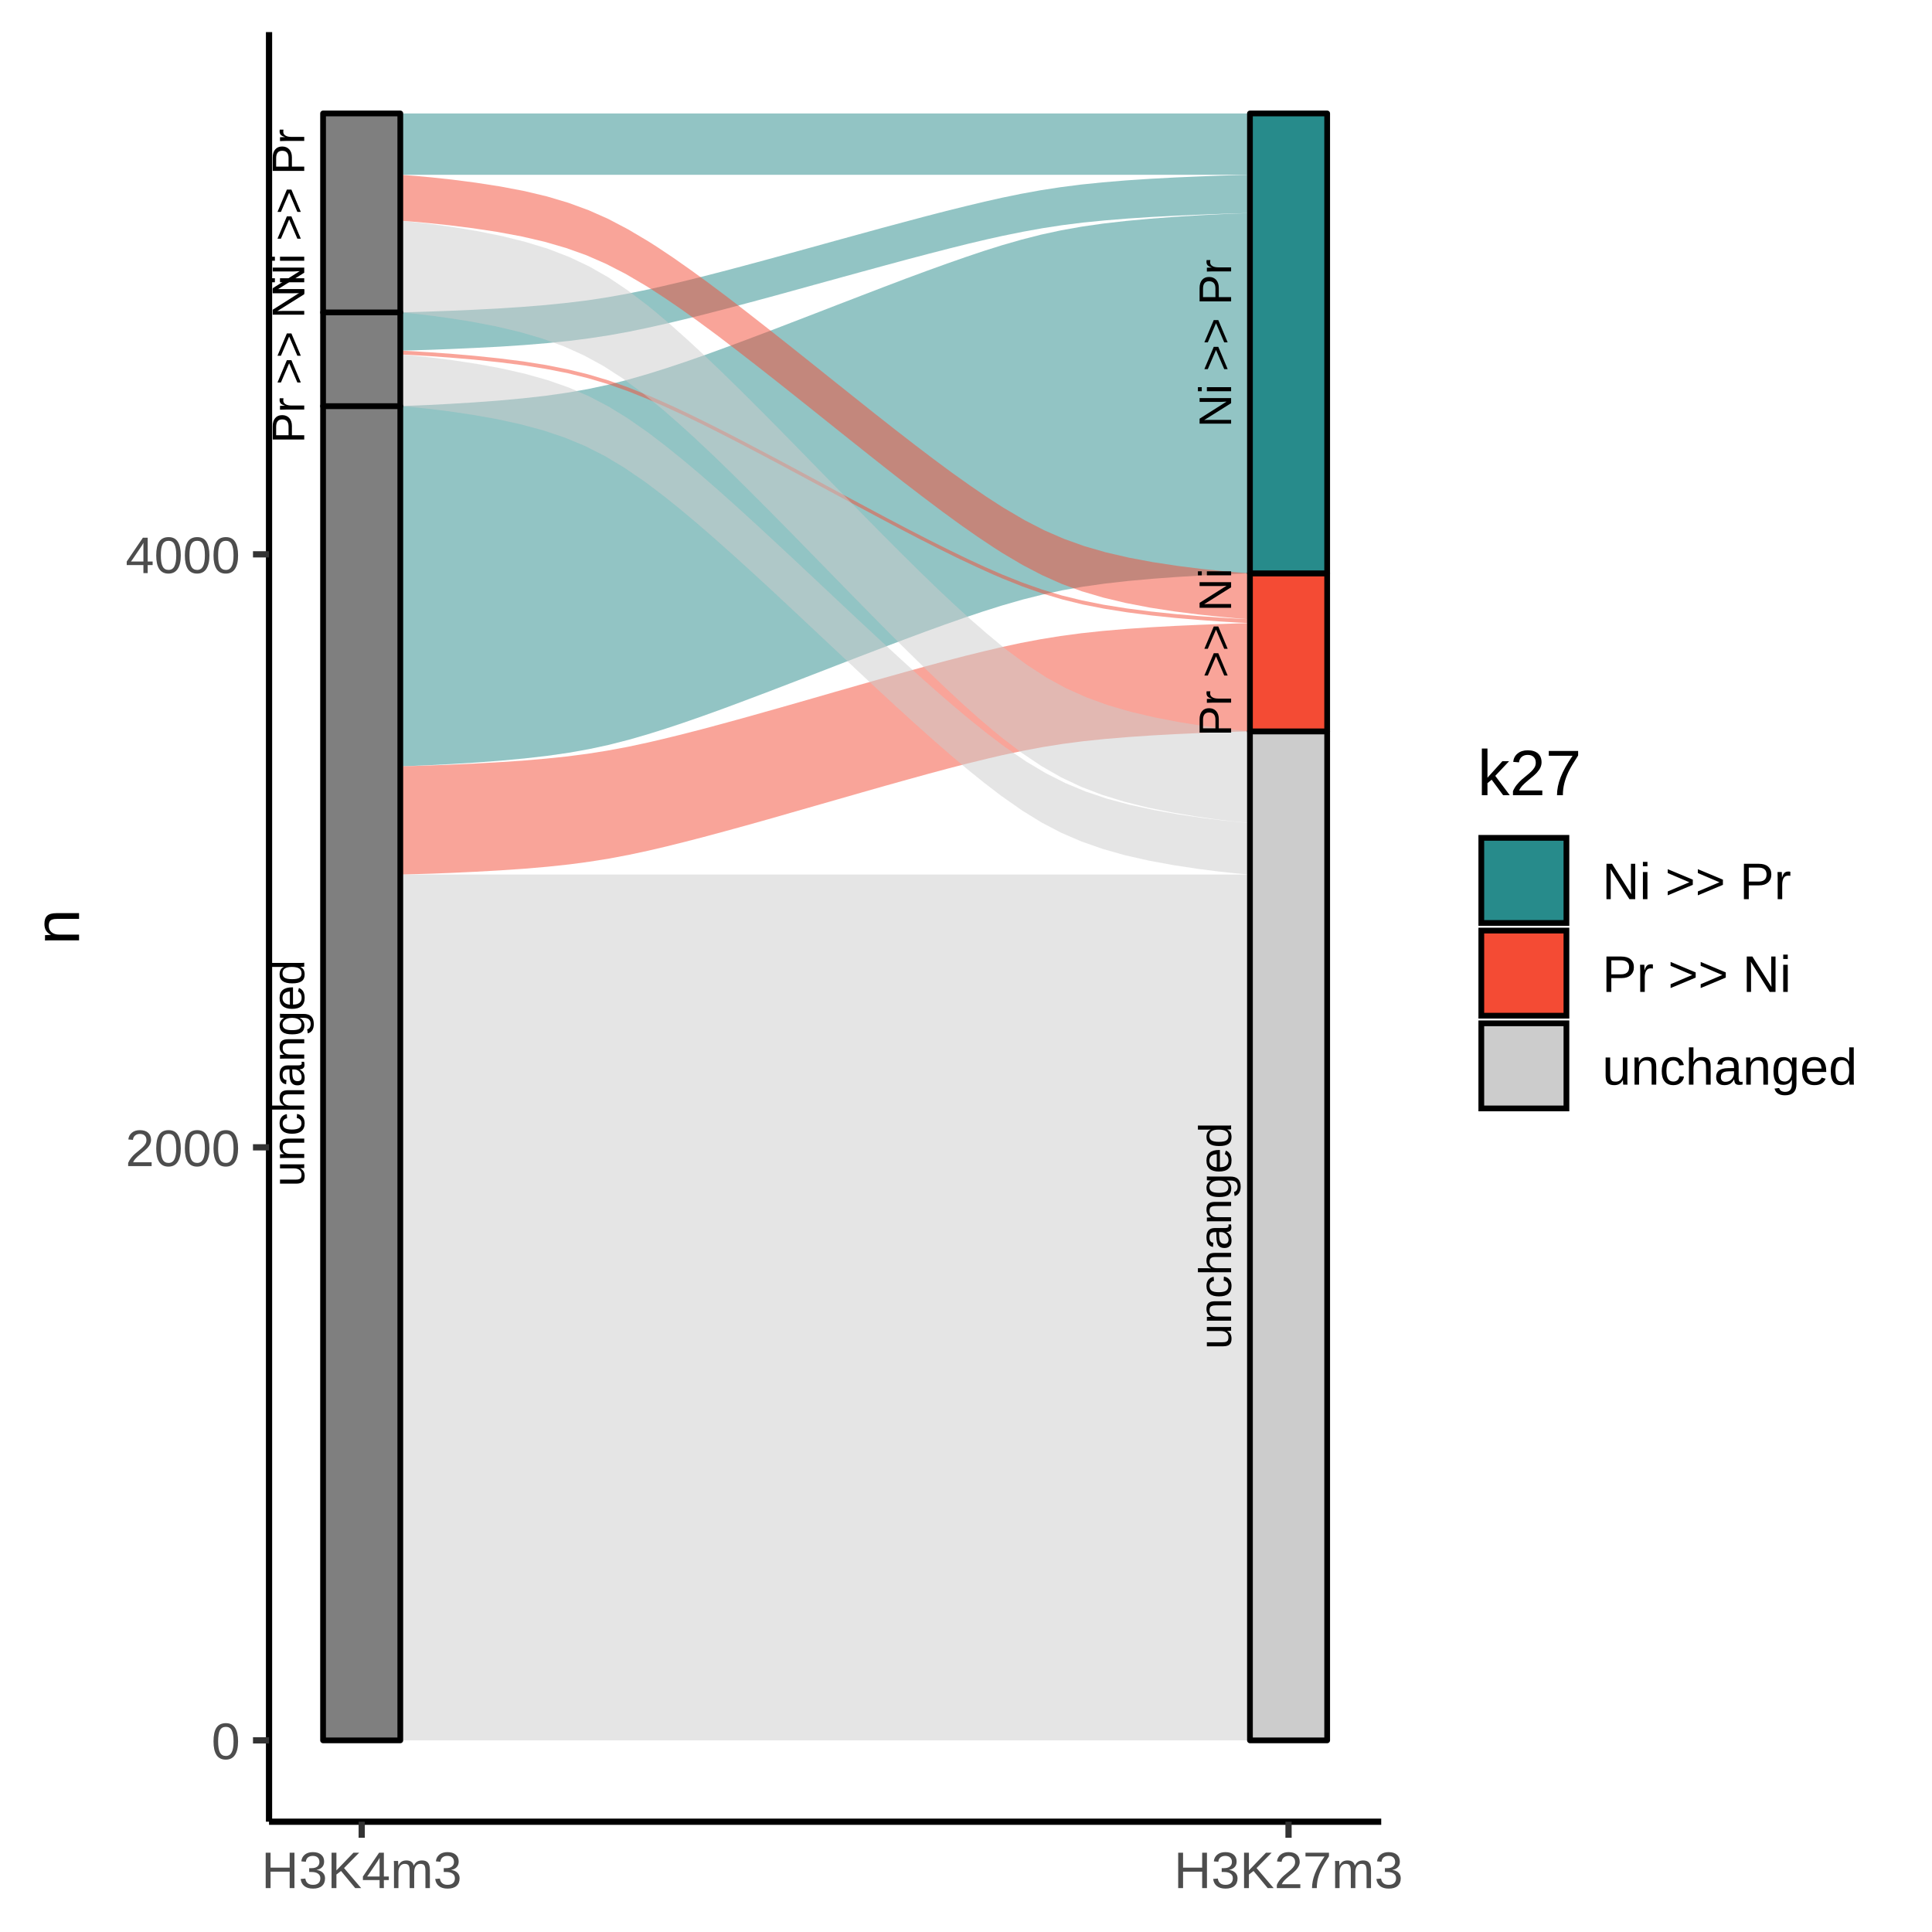
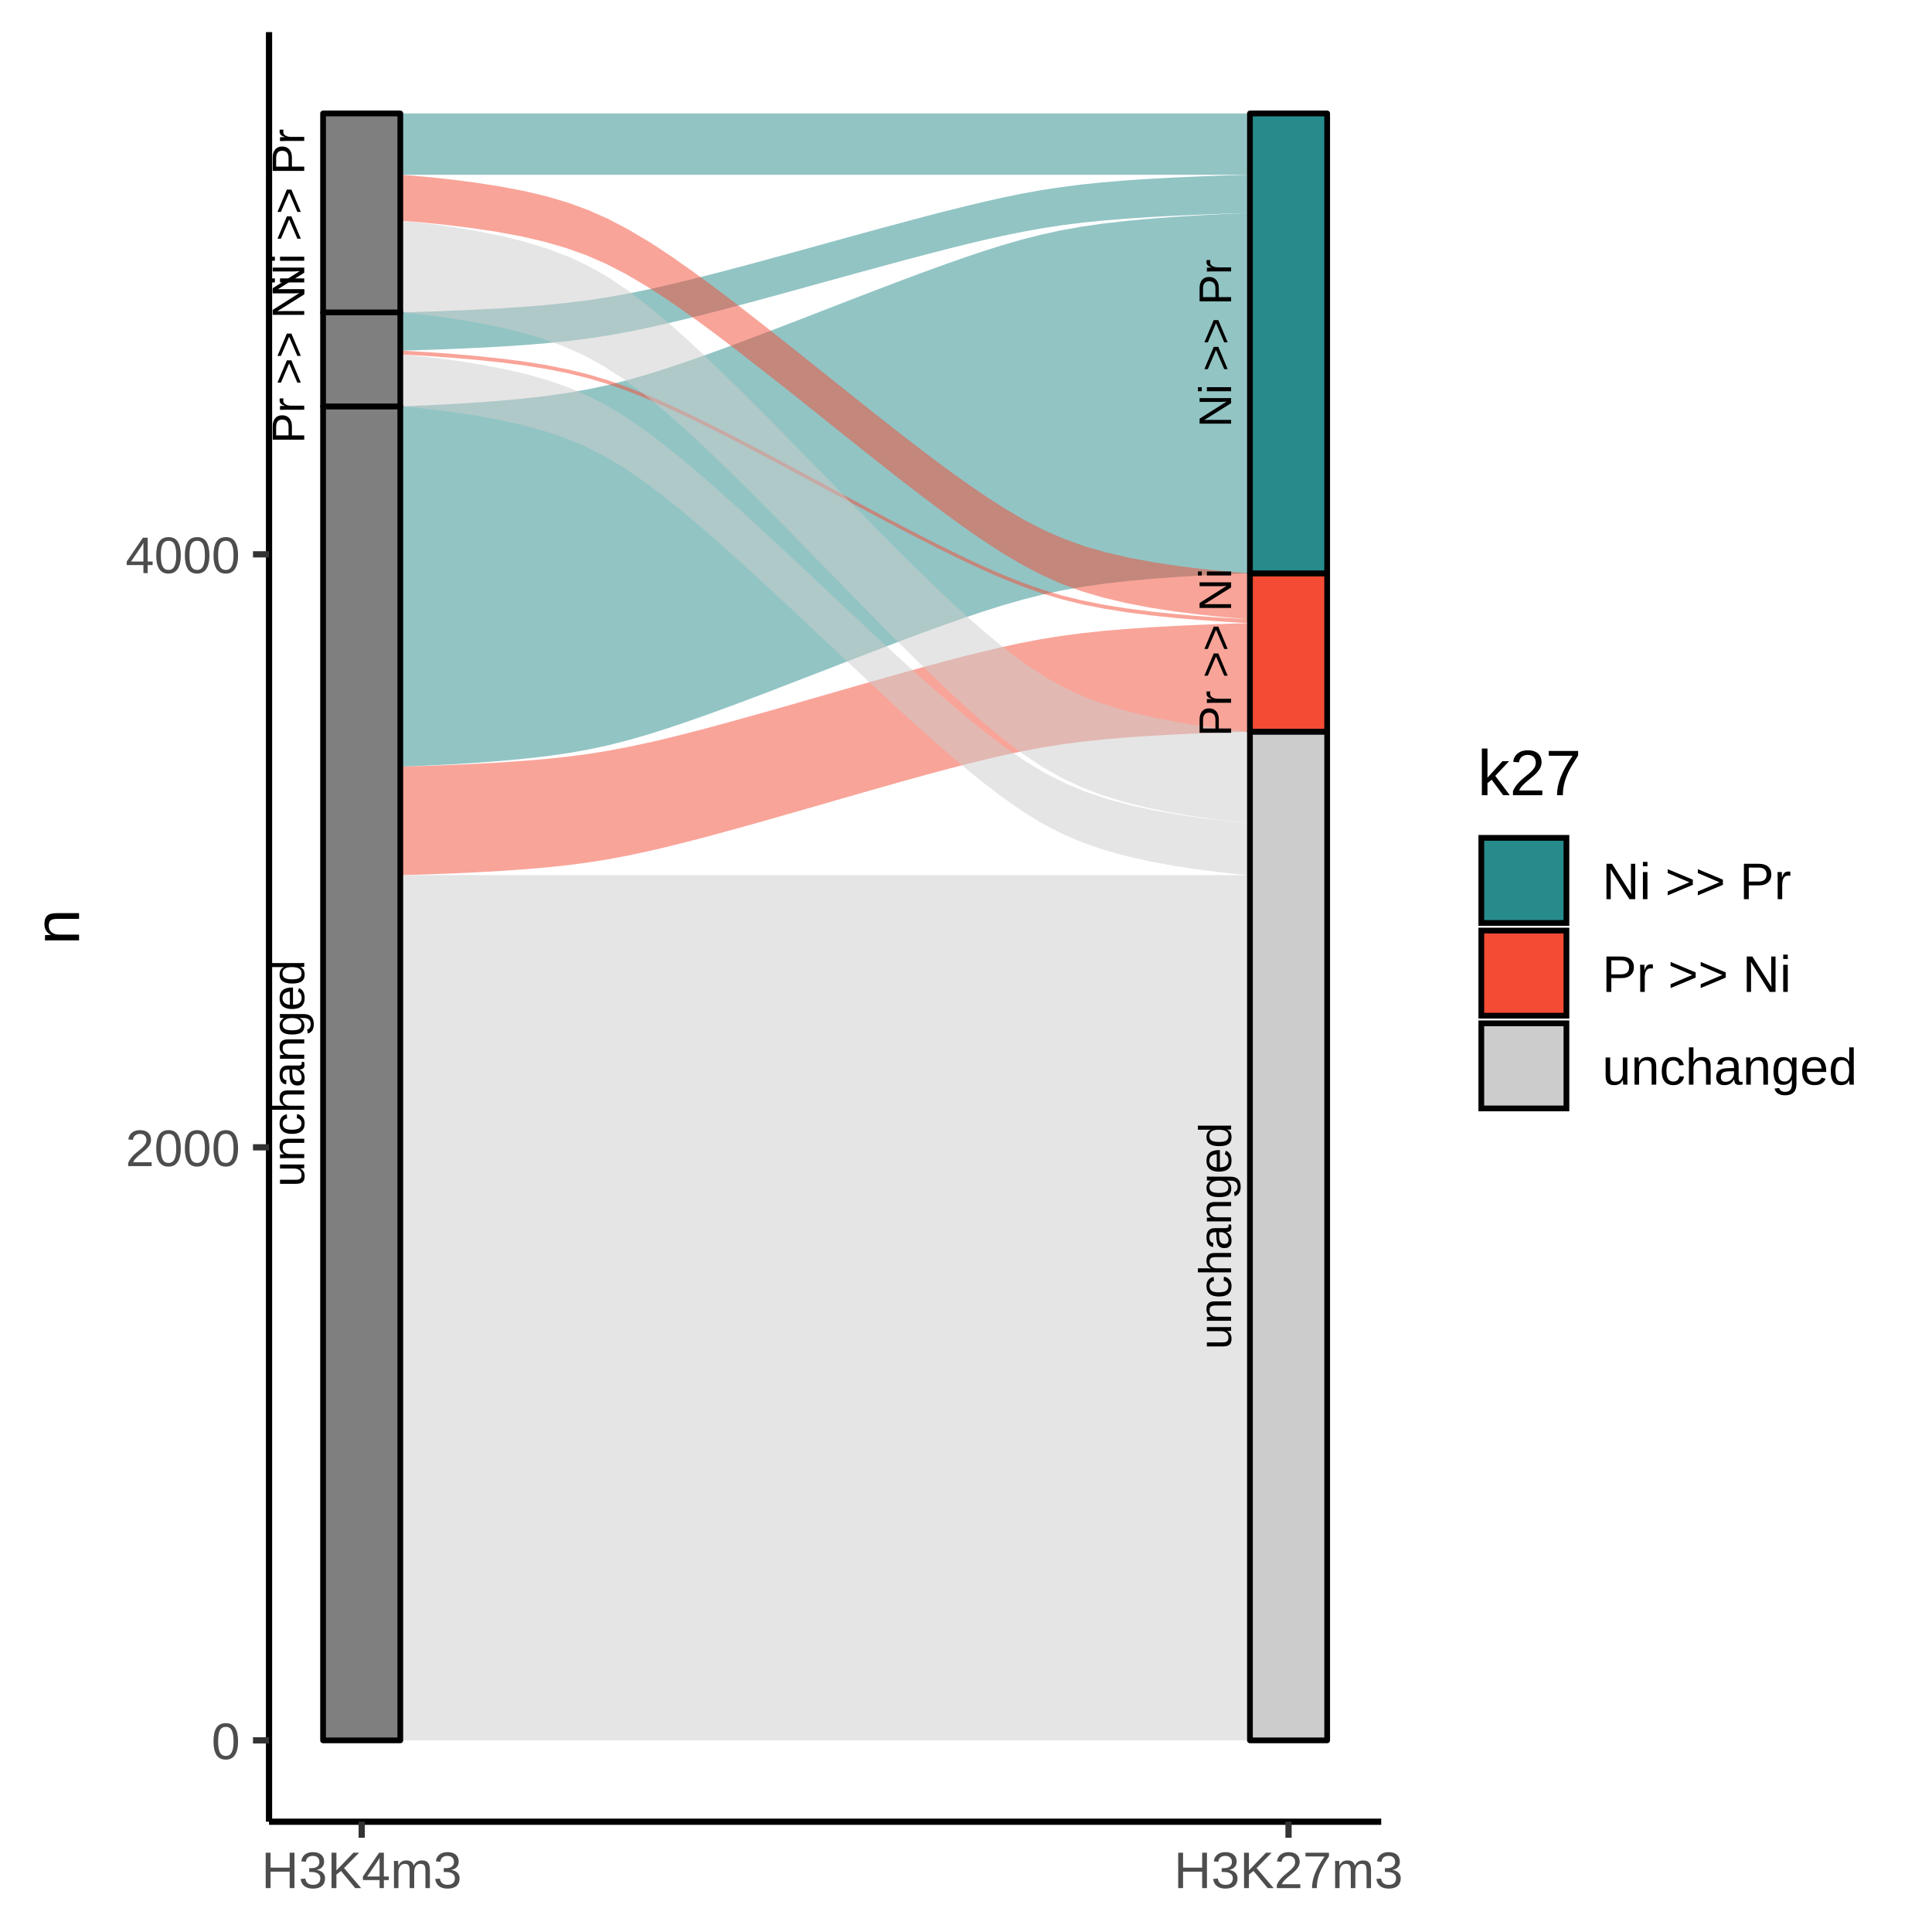
<svg xmlns="http://www.w3.org/2000/svg" class="svglite" width="360.00pt" height="360.00pt" viewBox="0 0 360.00 360.00">
  <defs>
    <style type="text/css">
    .svglite line, .svglite polyline, .svglite polygon, .svglite path, .svglite rect, .svglite circle {
      fill: none;
      stroke: #000000;
      stroke-linecap: round;
      stroke-linejoin: round;
      stroke-miterlimit: 10.00;
    }
  </style>
  </defs>
  <rect width="100%" height="100%" style="stroke: none; fill: #FFFFFF;" />
  <defs>
    <clipPath id="cpMC4wMHwzNjAuMDB8MC4wMHwzNjAuMDA=">
      <rect x="0.00" y="0.00" width="360.00" height="360.00" />
    </clipPath>
  </defs>
  <g clip-path="url(#cpMC4wMHwzNjAuMDB8MC4wMHwzNjAuMDA=)">
    <rect x="0.00" y="0.00" width="360.00" height="360.00" style="stroke-width: 1.16; stroke: #FFFFFF; fill: #FFFFFF;" />
  </g>
  <defs>
    <clipPath id="cpNTAuMTN8MjU3LjM3fDUuOTh8MzM5LjQ1">
      <rect x="50.13" y="5.98" width="207.25" height="333.47" />
    </clipPath>
  </defs>
  <g clip-path="url(#cpNTAuMTN8MjU3LjM3fDUuOTh8MzM5LjQ1)">
    <rect x="50.13" y="5.98" width="207.25" height="333.47" style="stroke-width: 1.16; stroke: none; fill: #FFFFFF;" />
    <polygon points="60.20,32.57 74.59,32.57 74.71,32.57 75.47,32.57 77.28,32.57 80.23,32.57 84.14,32.57 88.62,32.57 93.28,32.57 97.83,32.57 102.13,32.57 106.15,32.57 109.97,32.57 113.68,32.57 117.42,32.57 120.77,32.57 124.12,32.57 127.64,32.57 131.36,32.57 135.26,32.57 139.36,32.57 143.62,32.57 148.00,32.57 152.46,32.57 156.93,32.57 161.36,32.57 165.70,32.57 169.89,32.57 173.91,32.57 177.73,32.57 181.36,32.57 184.81,32.57 186.73,32.57 190.57,32.57 194.30,32.57 198.02,32.57 201.86,32.57 205.92,32.57 210.25,32.57 214.82,32.57 219.48,32.57 223.91,32.57 227.71,32.57 230.53,32.57 232.18,32.57 232.83,32.57 232.91,32.57 247.30,32.57 247.30,21.14 232.91,21.14 232.79,21.14 232.03,21.14 230.23,21.14 227.27,21.14 223.36,21.14 218.88,21.14 214.22,21.14 209.67,21.14 205.38,21.14 201.35,21.14 197.53,21.14 193.82,21.14 190.08,21.14 186.73,21.14 183.38,21.14 179.86,21.14 176.15,21.14 172.24,21.14 168.14,21.14 163.88,21.14 159.50,21.14 155.05,21.14 150.57,21.14 146.14,21.14 141.81,21.14 137.61,21.14 133.59,21.14 129.77,21.14 126.14,21.14 122.69,21.14 120.77,21.14 116.93,21.14 113.20,21.14 109.48,21.14 105.64,21.14 101.59,21.14 97.25,21.14 92.68,21.14 88.02,21.14 83.59,21.14 79.79,21.14 76.98,21.14 75.32,21.14 74.67,21.14 74.59,21.14 60.20,21.14 " style="stroke-width: 1.07; stroke: none; fill: #278B8B; fill-opacity: 0.50;" />
    <polygon points="60.20,65.34 74.59,65.34 74.71,65.33 75.47,65.32 77.26,65.27 80.20,65.18 84.09,65.03 88.56,64.83 93.21,64.59 97.75,64.29 102.05,63.93 106.07,63.52 109.88,63.03 113.59,62.46 117.31,61.78 120.77,61.06 124.07,60.32 127.53,59.50 131.17,58.60 135.01,57.61 139.02,56.54 143.20,55.42 147.50,54.24 151.88,53.03 156.28,51.82 160.65,50.62 164.94,49.45 169.09,48.33 173.08,47.28 176.89,46.30 180.50,45.40 183.94,44.59 186.73,43.97 190.56,43.19 194.28,42.52 197.99,41.95 201.82,41.47 205.87,41.07 210.19,40.72 214.75,40.42 219.40,40.18 223.83,39.99 227.64,39.85 230.47,39.76 232.15,39.72 232.82,39.70 232.91,39.70 247.30,39.70 247.30,32.57 232.91,32.57 232.79,32.57 232.04,32.59 230.24,32.64 227.30,32.73 223.41,32.88 218.94,33.07 214.29,33.32 209.75,33.62 205.46,33.98 201.43,34.39 197.62,34.88 193.91,35.45 190.19,36.13 186.73,36.84 183.43,37.58 179.97,38.41 176.33,39.31 172.50,40.30 168.48,41.37 164.30,42.49 160.00,43.67 155.62,44.87 151.22,46.09 146.85,47.29 142.57,48.46 138.41,49.58 134.42,50.63 130.61,51.61 127.00,52.50 123.56,53.31 120.77,53.94 116.94,54.72 113.22,55.39 109.51,55.96 105.68,56.43 101.63,56.84 97.31,57.19 92.75,57.49 88.10,57.73 83.67,57.92 79.86,58.06 77.03,58.15 75.35,58.19 74.68,58.21 74.59,58.21 60.20,58.21 " style="stroke-width: 1.07; stroke: none; fill: #278B8B; fill-opacity: 0.50;" />
-     <polygon points="60.20,142.80 74.59,142.80 74.71,142.79 75.46,142.77 77.25,142.70 80.17,142.57 84.05,142.37 88.51,142.10 93.14,141.75 97.68,141.33 101.97,140.84 105.99,140.26 109.80,139.58 113.50,138.78 117.21,137.83 120.77,136.80 124.02,135.78 127.42,134.65 131.01,133.40 134.78,132.04 138.72,130.57 142.83,129.02 147.06,127.40 151.36,125.74 155.70,124.06 160.01,122.39 164.25,120.77 168.37,119.21 172.34,117.73 176.12,116.36 179.72,115.10 183.15,113.95 186.41,112.92 186.73,112.82 190.56,111.72 194.27,110.79 197.97,109.99 201.79,109.32 205.83,108.75 210.14,108.26 214.69,107.85 219.32,107.51 223.75,107.24 227.57,107.04 230.42,106.92 232.13,106.85 232.81,106.83 232.91,106.83 247.30,106.83 247.30,39.70 232.91,39.70 232.79,39.70 232.04,39.73 230.26,39.79 227.33,39.92 223.45,40.12 219.00,40.40 214.36,40.75 209.82,41.17 205.53,41.66 201.51,42.24 197.71,42.92 194.00,43.72 190.29,44.67 186.73,45.69 183.48,46.71 180.08,47.85 176.50,49.10 172.73,50.46 168.78,51.92 164.67,53.48 160.45,55.10 156.14,56.76 151.80,58.44 147.49,60.10 143.25,61.73 139.13,63.29 135.17,64.76 131.38,66.14 127.78,67.40 124.35,68.54 121.09,69.57 120.77,69.67 116.95,70.77 113.24,71.71 109.53,72.50 105.71,73.17 101.67,73.75 97.36,74.23 92.81,74.65 88.18,74.99 83.75,75.26 79.93,75.46 77.08,75.58 75.38,75.64 74.69,75.66 74.59,75.67 60.20,75.67 " style="stroke-width: 1.07; stroke: none; fill: #278B8B; fill-opacity: 0.50;" />
+     <polygon points="60.20,142.85 74.59,142.85 74.71,142.85 75.46,142.82 77.25,142.76 80.17,142.63 84.05,142.43 88.50,142.15 93.14,141.80 97.68,141.38 101.97,140.89 105.99,140.31 109.80,139.63 113.50,138.83 117.21,137.88 120.77,136.85 124.02,135.83 127.42,134.69 131.01,133.44 134.77,132.08 138.72,130.61 142.83,129.06 147.05,127.43 151.36,125.77 155.70,124.09 160.01,122.42 164.25,120.79 168.37,119.23 172.33,117.75 176.12,116.38 179.72,115.11 183.14,113.96 186.41,112.93 186.73,112.83 190.56,111.73 194.27,110.79 197.97,110.00 201.79,109.33 205.83,108.75 210.14,108.26 214.69,107.85 219.32,107.51 223.75,107.24 227.57,107.04 230.42,106.92 232.13,106.85 232.81,106.83 232.91,106.83 247.30,106.83 247.30,39.70 232.91,39.70 232.79,39.70 232.04,39.73 230.26,39.79 227.33,39.92 223.45,40.12 219.00,40.40 214.36,40.75 209.82,41.17 205.53,41.66 201.51,42.24 197.71,42.92 194.00,43.73 190.29,44.67 186.73,45.70 183.48,46.72 180.08,47.86 176.50,49.11 172.73,50.48 168.78,51.94 164.68,53.50 160.45,55.12 156.14,56.78 151.80,58.47 147.49,60.13 143.25,61.76 139.14,63.32 135.17,64.80 131.38,66.18 127.78,67.44 124.36,68.59 121.10,69.62 120.77,69.72 116.95,70.82 113.24,71.76 109.53,72.55 105.71,73.22 101.67,73.80 97.37,74.29 92.82,74.70 88.18,75.04 83.75,75.31 79.93,75.51 77.08,75.63 75.38,75.70 74.69,75.72 74.59,75.72 60.20,75.72 " style="stroke-width: 1.07; stroke: none; fill: #278B8B; fill-opacity: 0.50;" />
    <polygon points="60.20,41.14 74.59,41.14 74.71,41.14 75.43,41.19 77.15,41.32 79.99,41.58 83.77,41.98 88.14,42.53 92.72,43.22 97.22,44.06 101.48,45.05 105.48,46.21 109.26,47.56 112.92,49.16 116.58,51.04 120.33,53.24 120.77,53.51 123.76,55.45 126.88,57.58 130.16,59.92 133.59,62.45 137.17,65.18 140.90,68.07 144.75,71.09 148.69,74.22 152.68,77.40 156.68,80.60 160.65,83.76 164.55,86.85 168.34,89.82 172.01,92.63 175.52,95.27 178.88,97.72 182.08,99.96 185.14,102.00 186.73,103.02 190.51,105.26 194.17,107.17 197.82,108.80 201.59,110.18 205.56,111.35 209.79,112.36 214.26,113.22 218.84,113.93 223.25,114.49 227.12,114.91 230.08,115.18 231.93,115.33 232.75,115.38 232.91,115.39 232.91,115.39 247.30,115.39 247.30,106.83 232.91,106.83 232.79,106.82 232.07,106.77 230.35,106.64 227.51,106.38 223.73,105.99 219.36,105.44 214.78,104.74 210.29,103.90 206.02,102.91 202.03,101.76 198.24,100.40 194.58,98.81 190.93,96.93 187.17,94.72 186.73,94.45 183.74,92.52 180.62,90.38 177.34,88.05 173.91,85.51 170.33,82.79 166.60,79.90 162.75,76.87 158.82,73.74 154.83,70.56 150.83,67.36 146.86,64.20 142.96,61.12 139.16,58.15 135.50,55.33 131.98,52.69 128.62,50.25 125.42,48.00 122.36,45.96 120.77,44.95 116.99,42.71 113.33,40.79 109.68,39.17 105.91,37.79 101.95,36.61 97.71,35.60 93.24,34.75 88.66,34.04 84.25,33.47 80.38,33.05 77.42,32.78 75.57,32.64 74.75,32.58 74.59,32.57 74.59,32.57 60.20,32.57 " style="stroke-width: 1.07; stroke: none; fill: #F44B34; fill-opacity: 0.50;" />
    <polygon points="60.20,66.05 74.59,66.05 74.71,66.06 75.45,66.09 77.22,66.18 80.12,66.36 83.97,66.64 88.40,67.02 93.02,67.50 97.54,68.07 101.83,68.76 105.84,69.55 109.64,70.49 113.33,71.59 117.03,72.90 120.77,74.40 123.93,75.78 127.25,77.31 130.73,78.99 134.38,80.83 138.21,82.80 142.19,84.89 146.29,87.07 150.48,89.32 154.70,91.59 158.91,93.86 163.07,96.08 167.12,98.23 171.03,100.27 174.79,102.18 178.36,103.95 181.77,105.56 185.01,107.03 186.73,107.77 190.54,109.29 194.24,110.59 197.93,111.69 201.73,112.63 205.75,113.42 210.04,114.10 214.56,114.68 219.18,115.16 223.61,115.53 227.44,115.81 230.32,115.98 232.07,116.07 232.80,116.11 232.91,116.11 247.30,116.11 247.30,115.39 232.91,115.39 232.79,115.39 232.05,115.35 230.28,115.26 227.38,115.08 223.53,114.81 219.10,114.43 214.48,113.95 209.96,113.37 205.68,112.69 201.66,111.89 197.86,110.96 194.17,109.85 190.48,108.55 186.73,107.05 183.57,105.67 180.26,104.14 176.78,102.45 173.12,100.62 169.29,98.65 165.31,96.56 161.21,94.37 157.03,92.13 152.80,89.85 148.59,87.58 144.43,85.36 140.38,83.22 136.47,81.18 132.72,79.27 129.14,77.50 125.74,75.88 122.49,74.42 120.77,73.68 116.96,72.15 113.26,70.85 109.57,69.75 105.77,68.82 101.75,68.02 97.47,67.34 92.94,66.77 88.32,66.29 83.90,65.91 80.06,65.64 77.18,65.46 75.43,65.37 74.71,65.34 74.59,65.34 60.20,65.34 " style="stroke-width: 1.07; stroke: none; fill: #F44B34; fill-opacity: 0.50;" />
-     <polygon points="60.20,162.96 74.59,162.96 74.71,162.96 75.47,162.94 77.26,162.89 80.20,162.80 84.09,162.65 88.56,162.44 93.21,162.18 97.75,161.87 102.04,161.50 106.06,161.07 109.87,160.56 113.58,159.97 117.30,159.26 120.77,158.52 124.06,157.75 127.52,156.89 131.16,155.95 134.99,154.92 139.00,153.82 143.17,152.65 147.46,151.42 151.83,150.17 156.23,148.91 160.59,147.66 164.88,146.44 169.03,145.28 173.02,144.18 176.82,143.16 180.44,142.23 183.87,141.39 186.73,140.72 190.56,139.91 194.28,139.21 197.99,138.62 201.82,138.12 205.87,137.70 210.19,137.34 214.75,137.03 219.39,136.78 223.82,136.58 227.64,136.43 230.47,136.34 232.15,136.29 232.82,136.28 232.91,136.28 247.30,136.28 247.30,116.11 232.91,116.11 232.79,116.11 232.04,116.13 230.24,116.18 227.30,116.28 223.41,116.43 218.95,116.63 214.30,116.89 209.76,117.20 205.46,117.57 201.44,118.00 197.63,118.51 193.92,119.11 190.20,119.81 186.73,120.56 183.44,121.33 179.98,122.18 176.35,123.12 172.52,124.15 168.51,125.26 164.33,126.43 160.04,127.65 155.67,128.90 151.27,130.17 146.91,131.42 142.63,132.63 138.47,133.80 134.49,134.89 130.68,135.91 127.07,136.84 123.63,137.68 120.77,138.35 116.94,139.17 113.22,139.86 109.51,140.45 105.68,140.95 101.63,141.37 97.31,141.74 92.75,142.04 88.11,142.30 83.68,142.50 79.87,142.64 77.03,142.73 75.35,142.78 74.68,142.79 74.59,142.80 60.20,142.80 " style="stroke-width: 1.07; stroke: none; fill: #F44B34; fill-opacity: 0.50;" />
-     <polygon points="60.20,58.21 74.59,58.21 74.70,58.22 75.40,58.28 77.08,58.44 79.85,58.76 83.56,59.26 87.86,59.94 92.39,60.81 96.85,61.86 101.09,63.10 105.07,64.54 108.83,66.23 112.46,68.21 116.07,70.54 119.77,73.28 120.77,74.07 123.61,76.41 126.56,78.99 129.65,81.80 132.88,84.84 136.25,88.11 139.75,91.57 143.37,95.20 147.08,98.96 150.85,102.81 154.65,106.70 158.44,110.58 162.18,114.39 165.85,118.10 169.42,121.65 172.86,125.02 176.17,128.18 179.33,131.12 182.35,133.82 185.25,136.28 186.73,137.49 190.47,140.34 194.09,142.77 197.71,144.84 201.43,146.60 205.34,148.10 209.52,149.39 213.93,150.49 218.46,151.40 222.86,152.14 226.75,152.69 229.80,153.05 231.76,153.25 232.69,153.33 232.91,153.35 232.91,153.35 247.30,153.35 247.30,136.28 232.91,136.28 232.80,136.27 232.10,136.21 230.42,136.04 227.65,135.73 223.94,135.23 219.64,134.54 215.12,133.67 210.65,132.62 206.41,131.39 202.43,129.94 198.67,128.26 195.04,126.28 191.43,123.94 187.73,121.21 186.73,120.42 183.90,118.07 180.94,115.50 177.85,112.68 174.62,109.64 171.25,106.38 167.75,102.92 164.13,99.29 160.42,95.52 156.65,91.67 152.85,87.79 149.06,83.91 145.32,80.09 141.65,76.39 138.08,72.83 134.64,69.46 131.33,66.30 128.17,63.37 125.15,60.67 122.25,58.20 120.77,56.99 117.03,54.15 113.41,51.71 109.79,49.65 106.08,47.89 102.16,46.38 97.99,45.10 93.57,44.00 89.04,43.08 84.65,42.35 80.75,41.80 77.71,41.44 75.74,41.24 74.81,41.15 74.60,41.14 74.59,41.14 60.20,41.14 " style="stroke-width: 1.07; stroke: none; fill: #CCCCCC; fill-opacity: 0.50;" />
-     <polygon points="60.20,75.67 74.59,75.67 74.71,75.68 75.41,75.73 77.11,75.89 79.91,76.18 83.64,76.64 87.97,77.28 92.52,78.08 96.99,79.06 101.25,80.20 105.23,81.54 109.00,83.10 112.64,84.94 116.27,87.11 120.00,89.65 120.77,90.22 123.66,92.41 126.68,94.83 129.84,97.48 133.14,100.34 136.59,103.41 140.18,106.67 143.89,110.08 147.68,113.62 151.53,117.23 155.41,120.87 159.27,124.49 163.07,128.04 166.79,131.48 170.40,134.76 173.87,137.86 177.19,140.75 180.37,143.43 183.41,145.88 186.32,148.11 186.73,148.41 190.48,151.04 194.12,153.28 197.76,155.18 201.49,156.79 205.43,158.17 209.62,159.36 214.06,160.36 218.61,161.20 223.02,161.87 226.90,162.37 229.91,162.70 231.83,162.88 232.72,162.95 232.91,162.96 232.91,162.96 247.30,162.96 247.30,153.35 232.91,153.35 232.80,153.34 232.09,153.29 230.39,153.13 227.59,152.84 223.86,152.38 219.53,151.74 214.98,150.93 210.51,149.96 206.26,148.82 202.27,147.48 198.50,145.91 194.86,144.07 191.23,141.91 187.51,139.36 186.73,138.80 183.84,136.60 180.82,134.18 177.66,131.54 174.36,128.68 170.91,125.61 167.32,122.35 163.62,118.93 159.82,115.40 155.97,111.79 152.09,108.14 148.24,104.53 144.43,100.98 140.71,97.54 137.11,94.26 133.64,91.16 130.31,88.26 127.13,85.59 124.09,83.14 121.18,80.91 120.77,80.60 117.02,77.98 113.38,75.74 109.75,73.84 106.01,72.22 102.07,70.84 97.88,69.66 93.44,68.65 88.89,67.81 84.49,67.14 80.60,66.65 77.59,66.32 75.67,66.14 74.79,66.07 74.60,66.05 74.59,66.05 60.20,66.05 " style="stroke-width: 1.07; stroke: none; fill: #CCCCCC; fill-opacity: 0.50;" />
-     <polygon points="60.20,324.29 74.59,324.29 74.71,324.29 75.47,324.29 77.28,324.29 80.23,324.29 84.14,324.29 88.62,324.29 93.28,324.29 97.83,324.29 102.13,324.29 106.15,324.29 109.97,324.29 113.68,324.29 117.42,324.29 120.77,324.29 124.12,324.29 127.64,324.29 131.36,324.29 135.26,324.29 139.36,324.29 143.62,324.29 148.00,324.29 152.46,324.29 156.93,324.29 161.36,324.29 165.70,324.29 169.89,324.29 173.91,324.29 177.73,324.29 181.36,324.29 184.81,324.29 186.73,324.29 190.57,324.29 194.30,324.29 198.02,324.29 201.86,324.29 205.92,324.29 210.25,324.29 214.82,324.29 219.48,324.29 223.91,324.29 227.71,324.29 230.53,324.29 232.18,324.29 232.83,324.29 232.91,324.29 247.30,324.29 247.30,162.96 232.91,162.96 232.79,162.96 232.03,162.96 230.23,162.96 227.27,162.96 223.36,162.96 218.88,162.96 214.22,162.96 209.67,162.96 205.38,162.96 201.35,162.96 197.53,162.96 193.82,162.96 190.08,162.96 186.73,162.96 183.38,162.96 179.86,162.96 176.15,162.96 172.24,162.96 168.14,162.96 163.88,162.96 159.50,162.96 155.05,162.96 150.57,162.96 146.14,162.96 141.81,162.96 137.61,162.96 133.59,162.96 129.77,162.96 126.14,162.96 122.69,162.96 120.77,162.96 116.93,162.96 113.20,162.96 109.48,162.96 105.64,162.96 101.59,162.96 97.25,162.96 92.68,162.96 88.02,162.96 83.59,162.96 79.79,162.96 76.98,162.96 75.32,162.96 74.67,162.96 74.59,162.96 60.20,162.96 " style="stroke-width: 1.07; stroke: none; fill: #CCCCCC; fill-opacity: 0.50;" />
-     <polygon points="60.20,75.67 74.59,75.67 74.59,324.29 60.20,324.29 60.20,75.67 " style="stroke-width: 1.07; fill: #7F7F7F;" />
-     <polygon points="60.20,58.21 74.59,58.21 74.59,75.67 60.20,75.67 60.20,58.21 " style="stroke-width: 1.07; fill: #7F7F7F;" />
+     <polygon points="60.20,163.07 74.59,163.07 74.71,163.07 75.47,163.05 77.26,163.00 80.20,162.91 84.09,162.76 88.56,162.55 93.20,162.29 97.75,161.98 102.04,161.61 106.06,161.18 109.87,160.67 113.58,160.07 117.30,159.36 120.77,158.62 124.06,157.85 127.52,156.99 131.16,156.05 134.98,155.02 139.00,153.91 143.17,152.74 147.46,151.51 151.83,150.26 156.23,148.99 160.59,147.74 164.87,146.52 169.02,145.35 173.01,144.25 176.82,143.23 180.43,142.30 183.86,141.46 186.73,140.79 190.56,139.97 194.28,139.27 197.99,138.68 201.82,138.18 205.87,137.76 210.19,137.39 214.75,137.09 219.39,136.83 223.82,136.63 227.64,136.49 230.47,136.40 232.15,136.35 232.82,136.33 232.91,136.33 247.30,136.33 247.30,116.11 232.91,116.11 232.79,116.11 232.04,116.13 230.24,116.18 227.30,116.28 223.41,116.43 218.95,116.63 214.30,116.89 209.76,117.21 205.46,117.57 201.44,118.01 197.63,118.51 193.92,119.11 190.20,119.82 186.73,120.57 183.44,121.34 179.98,122.19 176.35,123.14 172.52,124.17 168.51,125.27 164.34,126.45 160.04,127.67 155.67,128.93 151.28,130.19 146.91,131.45 142.63,132.67 138.48,133.83 134.49,134.93 130.68,135.95 127.07,136.88 123.64,137.73 120.77,138.39 116.94,139.21 113.22,139.91 109.51,140.50 105.68,141.00 101.63,141.43 97.32,141.79 92.75,142.10 88.11,142.35 83.68,142.55 79.87,142.70 77.03,142.79 75.35,142.83 74.68,142.85 74.59,142.85 60.20,142.85 " style="stroke-width: 1.07; stroke: none; fill: #F44B34; fill-opacity: 0.50;" />
+     <polygon points="60.20,58.21 74.59,58.21 74.70,58.22 75.40,58.28 77.08,58.44 79.85,58.76 83.56,59.26 87.86,59.94 92.38,60.81 96.85,61.86 101.09,63.10 105.07,64.55 108.83,66.23 112.46,68.21 116.07,70.55 119.77,73.28 120.77,74.07 123.61,76.42 126.56,79.00 129.65,81.81 132.88,84.86 136.25,88.12 139.75,91.58 143.37,95.22 147.08,98.98 150.85,102.83 154.64,106.72 158.43,110.60 162.18,114.42 165.85,118.12 169.41,121.68 172.86,125.05 176.16,128.22 179.32,131.15 182.35,133.86 185.24,136.32 186.73,137.54 190.47,140.39 194.09,142.82 197.71,144.89 201.43,146.65 205.34,148.15 209.51,149.44 213.93,150.54 218.46,151.46 222.85,152.19 226.75,152.74 229.80,153.10 231.76,153.30 232.69,153.39 232.91,153.40 232.91,153.40 247.30,153.40 247.30,136.33 232.91,136.33 232.80,136.32 232.10,136.26 230.42,136.10 227.65,135.78 223.94,135.28 219.64,134.60 215.12,133.73 210.66,132.68 206.41,131.44 202.43,130.00 198.67,128.31 195.04,126.33 191.43,123.99 187.73,121.26 186.73,120.47 183.90,118.12 180.94,115.54 177.85,112.73 174.62,109.68 171.25,106.42 167.75,102.96 164.13,99.32 160.42,95.56 156.65,91.71 152.86,87.82 149.07,83.94 145.32,80.12 141.65,76.42 138.09,72.86 134.65,69.49 131.34,66.32 128.18,63.39 125.16,60.69 122.26,58.22 120.77,57.00 117.03,54.15 113.41,51.72 109.79,49.65 106.08,47.89 102.16,46.39 97.99,45.10 93.57,44.00 89.04,43.08 84.65,42.35 80.75,41.80 77.71,41.44 75.74,41.24 74.81,41.15 74.60,41.14 74.59,41.14 60.20,41.14 " style="stroke-width: 1.07; stroke: none; fill: #CCCCCC; fill-opacity: 0.50;" />
+     <polygon points="60.20,75.72 74.59,75.72 74.71,75.73 75.41,75.79 77.11,75.94 79.91,76.24 83.64,76.70 87.97,77.33 92.52,78.14 96.99,79.11 101.24,80.26 105.23,81.60 109.00,83.16 112.64,85.00 116.27,87.17 119.99,89.72 120.77,90.28 123.66,92.48 126.68,94.90 129.84,97.54 133.14,100.41 136.59,103.48 140.18,106.74 143.88,110.16 147.68,113.69 151.53,117.31 155.40,120.95 159.26,124.57 163.07,128.12 166.78,131.56 170.39,134.85 173.86,137.95 177.19,140.84 180.36,143.52 183.40,145.97 186.31,148.20 186.73,148.51 190.48,151.14 194.12,153.38 197.75,155.28 201.49,156.90 205.43,158.28 209.62,159.46 214.06,160.47 218.61,161.31 223.01,161.98 226.90,162.48 229.91,162.81 231.83,162.99 232.72,163.06 232.91,163.07 232.91,163.07 247.30,163.07 247.30,153.40 232.91,153.40 232.80,153.40 232.09,153.34 230.39,153.19 227.59,152.89 223.86,152.43 219.53,151.79 214.98,150.99 210.51,150.01 206.26,148.87 202.27,147.53 198.50,145.96 194.86,144.12 191.23,141.95 187.51,139.41 186.73,138.85 183.84,136.65 180.82,134.23 177.66,131.58 174.36,128.72 170.91,125.65 167.32,122.39 163.62,118.97 159.83,115.43 155.97,111.82 152.10,108.18 148.24,104.56 144.44,101.00 140.72,97.57 137.11,94.28 133.64,91.18 130.32,88.28 127.14,85.61 124.10,83.15 121.19,80.92 120.77,80.61 117.02,77.99 113.38,75.75 109.75,73.84 106.01,72.23 102.08,70.85 97.88,69.66 93.44,68.66 88.89,67.81 84.49,67.14 80.60,66.65 77.59,66.32 75.67,66.14 74.79,66.07 74.60,66.05 74.59,66.05 60.20,66.05 " style="stroke-width: 1.07; stroke: none; fill: #CCCCCC; fill-opacity: 0.50;" />
+     <polygon points="60.20,324.29 74.59,324.29 74.71,324.29 75.47,324.29 77.28,324.29 80.23,324.29 84.14,324.29 88.62,324.29 93.28,324.29 97.83,324.29 102.13,324.29 106.15,324.29 109.97,324.29 113.68,324.29 117.42,324.29 120.77,324.29 124.12,324.29 127.64,324.29 131.36,324.29 135.26,324.29 139.36,324.29 143.62,324.29 148.00,324.29 152.46,324.29 156.93,324.29 161.36,324.29 165.70,324.29 169.89,324.29 173.91,324.29 177.73,324.29 181.36,324.29 184.81,324.29 186.73,324.29 190.57,324.29 194.30,324.29 198.02,324.29 201.86,324.29 205.92,324.29 210.25,324.29 214.82,324.29 219.48,324.29 223.91,324.29 227.71,324.29 230.53,324.29 232.18,324.29 232.83,324.29 232.91,324.29 247.30,324.29 247.30,163.07 232.91,163.07 232.79,163.07 232.03,163.07 230.23,163.07 227.27,163.07 223.36,163.07 218.88,163.07 214.22,163.07 209.67,163.07 205.38,163.07 201.35,163.07 197.53,163.07 193.82,163.07 190.08,163.07 186.73,163.07 183.38,163.07 179.86,163.07 176.15,163.07 172.24,163.07 168.14,163.07 163.88,163.07 159.50,163.07 155.05,163.07 150.57,163.07 146.14,163.07 141.81,163.07 137.61,163.07 133.59,163.07 129.77,163.07 126.14,163.07 122.69,163.07 120.77,163.07 116.93,163.07 113.20,163.07 109.48,163.07 105.64,163.07 101.59,163.07 97.25,163.07 92.68,163.07 88.02,163.07 83.59,163.07 79.79,163.07 76.98,163.07 75.32,163.07 74.67,163.07 74.59,163.07 60.20,163.07 " style="stroke-width: 1.07; stroke: none; fill: #CCCCCC; fill-opacity: 0.50;" />
+     <polygon points="60.20,75.72 74.59,75.72 74.59,324.29 60.20,324.29 60.20,75.72 " style="stroke-width: 1.07; fill: #7F7F7F;" />
+     <polygon points="60.20,58.21 74.59,58.21 74.59,75.72 60.20,75.72 60.20,58.21 " style="stroke-width: 1.07; fill: #7F7F7F;" />
    <polygon points="60.20,21.14 74.59,21.14 74.59,58.21 60.20,58.21 60.20,21.14 " style="stroke-width: 1.07; fill: #7F7F7F;" />
-     <polygon points="232.91,136.28 247.30,136.28 247.30,324.29 232.91,324.29 232.91,136.28 " style="stroke-width: 1.07; fill: #CCCCCC;" />
-     <polygon points="232.91,106.83 247.30,106.83 247.30,136.28 232.91,136.28 232.91,106.83 " style="stroke-width: 1.07; fill: #F44B34;" />
+     <polygon points="232.91,136.33 247.30,136.33 247.30,324.29 232.91,324.29 232.91,136.33 " style="stroke-width: 1.07; fill: #CCCCCC;" />
+     <polygon points="232.91,106.83 247.30,106.83 247.30,136.33 232.91,136.33 232.91,106.83 " style="stroke-width: 1.07; fill: #F44B34;" />
    <polygon points="232.91,21.14 247.30,21.14 247.30,106.83 232.91,106.83 232.91,21.14 " style="stroke-width: 1.07; fill: #278B8B;" />
-     <text transform="translate(56.69,199.98) rotate(-90)" text-anchor="middle" style="font-size: 8.54px; font-family: Liberation Sans;" textLength="47.63px" lengthAdjust="spacingAndGlyphs">unchanged</text>
-     <text transform="translate(56.69,66.94) rotate(-90)" text-anchor="middle" style="font-size: 8.54px; font-family: Liberation Sans;" textLength="36.98px" lengthAdjust="spacingAndGlyphs">Pr &gt;&gt; Ni</text>
+     <text transform="translate(56.69,200.01) rotate(-90)" text-anchor="middle" style="font-size: 8.54px; font-family: Liberation Sans;" textLength="47.63px" lengthAdjust="spacingAndGlyphs">unchanged</text>
+     <text transform="translate(56.69,66.97) rotate(-90)" text-anchor="middle" style="font-size: 8.54px; font-family: Liberation Sans;" textLength="36.98px" lengthAdjust="spacingAndGlyphs">Pr &gt;&gt; Ni</text>
    <text transform="translate(56.69,39.67) rotate(-90)" text-anchor="middle" style="font-size: 8.54px; font-family: Liberation Sans;" textLength="36.98px" lengthAdjust="spacingAndGlyphs">Ni &gt;&gt; Pr</text>
-     <text transform="translate(229.40,230.29) rotate(-90)" text-anchor="middle" style="font-size: 8.54px; font-family: Liberation Sans;" textLength="47.63px" lengthAdjust="spacingAndGlyphs">unchanged</text>
-     <text transform="translate(229.40,121.55) rotate(-90)" text-anchor="middle" style="font-size: 8.54px; font-family: Liberation Sans;" textLength="36.98px" lengthAdjust="spacingAndGlyphs">Pr &gt;&gt; Ni</text>
+     <text transform="translate(229.40,230.31) rotate(-90)" text-anchor="middle" style="font-size: 8.54px; font-family: Liberation Sans;" textLength="47.63px" lengthAdjust="spacingAndGlyphs">unchanged</text>
+     <text transform="translate(229.40,121.58) rotate(-90)" text-anchor="middle" style="font-size: 8.54px; font-family: Liberation Sans;" textLength="36.98px" lengthAdjust="spacingAndGlyphs">Pr &gt;&gt; Ni</text>
    <text transform="translate(229.40,63.98) rotate(-90)" text-anchor="middle" style="font-size: 8.54px; font-family: Liberation Sans;" textLength="36.98px" lengthAdjust="spacingAndGlyphs">Ni &gt;&gt; Pr</text>
  </g>
  <g clip-path="url(#cpMC4wMHwzNjAuMDB8MC4wMHwzNjAuMDA=)">
    <polyline points="50.13,339.45 50.13,5.98 " style="stroke-width: 1.16; stroke-linecap: butt;" />
    <text x="44.75" y="327.79" text-anchor="end" style="font-size: 9.60px; fill: #4D4D4D; font-family: Liberation Sans;" textLength="6.10px" lengthAdjust="spacingAndGlyphs">0</text>
    <text x="44.75" y="217.29" text-anchor="end" style="font-size: 9.60px; fill: #4D4D4D; font-family: Liberation Sans;" textLength="24.39px" lengthAdjust="spacingAndGlyphs">2000</text>
    <text x="44.75" y="106.79" text-anchor="end" style="font-size: 9.60px; fill: #4D4D4D; font-family: Liberation Sans;" textLength="24.39px" lengthAdjust="spacingAndGlyphs">4000</text>
    <polyline points="47.14,324.29 50.13,324.29 " style="stroke-width: 1.16; stroke: #333333; stroke-linecap: butt;" />
    <polyline points="47.14,213.79 50.13,213.79 " style="stroke-width: 1.16; stroke: #333333; stroke-linecap: butt;" />
    <polyline points="47.14,103.29 50.13,103.29 " style="stroke-width: 1.16; stroke: #333333; stroke-linecap: butt;" />
    <polyline points="50.13,339.45 257.37,339.45 " style="stroke-width: 1.16; stroke-linecap: butt;" />
    <polyline points="67.40,342.44 67.40,339.45 " style="stroke-width: 1.16; stroke: #333333; stroke-linecap: butt;" />
    <polyline points="240.10,342.44 240.10,339.45 " style="stroke-width: 1.16; stroke: #333333; stroke-linecap: butt;" />
    <text x="67.40" y="351.82" text-anchor="middle" style="font-size: 9.60px; fill: #4D4D4D; font-family: Liberation Sans;" textLength="41.14px" lengthAdjust="spacingAndGlyphs">H3K4m3</text>
    <text x="240.10" y="351.82" text-anchor="middle" style="font-size: 9.60px; fill: #4D4D4D; font-family: Liberation Sans;" textLength="47.24px" lengthAdjust="spacingAndGlyphs">H3K27m3</text>
    <text transform="translate(14.73,172.71) rotate(-90)" text-anchor="middle" style="font-size: 12.00px; font-family: Liberation Sans;" textLength="7.61px" lengthAdjust="spacingAndGlyphs">n</text>
    <rect x="269.33" y="132.20" width="84.69" height="81.03" style="stroke-width: 1.16; stroke: none; fill: #FFFFFF;" />
    <text x="275.31" y="148.18" style="font-size: 12.00px; font-family: Liberation Sans;" textLength="22.23px" lengthAdjust="spacingAndGlyphs">k27</text>
    <rect x="276.02" y="156.12" width="15.86" height="15.86" style="stroke-width: 1.07; stroke: none; stroke-linecap: square; stroke-linejoin: miter; fill: #278B8B; fill-opacity: 0.50;" />
    <rect x="276.02" y="156.12" width="15.86" height="15.86" style="stroke-width: 1.07; stroke-linecap: square; stroke-linejoin: miter; fill: #278B8B;" />
    <rect x="276.02" y="173.40" width="15.86" height="15.86" style="stroke-width: 1.07; stroke: none; stroke-linecap: square; stroke-linejoin: miter; fill: #F44B34; fill-opacity: 0.50;" />
    <rect x="276.02" y="173.40" width="15.86" height="15.86" style="stroke-width: 1.07; stroke-linecap: square; stroke-linejoin: miter; fill: #F44B34;" />
    <rect x="276.02" y="190.68" width="15.86" height="15.86" style="stroke-width: 1.07; stroke: none; stroke-linecap: square; stroke-linejoin: miter; fill: #CCCCCC; fill-opacity: 0.50;" />
    <rect x="276.02" y="190.68" width="15.86" height="15.86" style="stroke-width: 1.07; stroke-linecap: square; stroke-linejoin: miter; fill: #CCCCCC;" />
    <text x="298.56" y="167.55" style="font-size: 9.60px; font-family: Liberation Sans;" textLength="41.56px" lengthAdjust="spacingAndGlyphs">Ni &gt;&gt; Pr</text>
    <text x="298.56" y="184.83" style="font-size: 9.60px; font-family: Liberation Sans;" textLength="41.56px" lengthAdjust="spacingAndGlyphs">Pr &gt;&gt; Ni</text>
    <text x="298.56" y="202.11" style="font-size: 9.60px; font-family: Liberation Sans;" textLength="53.54px" lengthAdjust="spacingAndGlyphs">unchanged</text>
  </g>
</svg>
